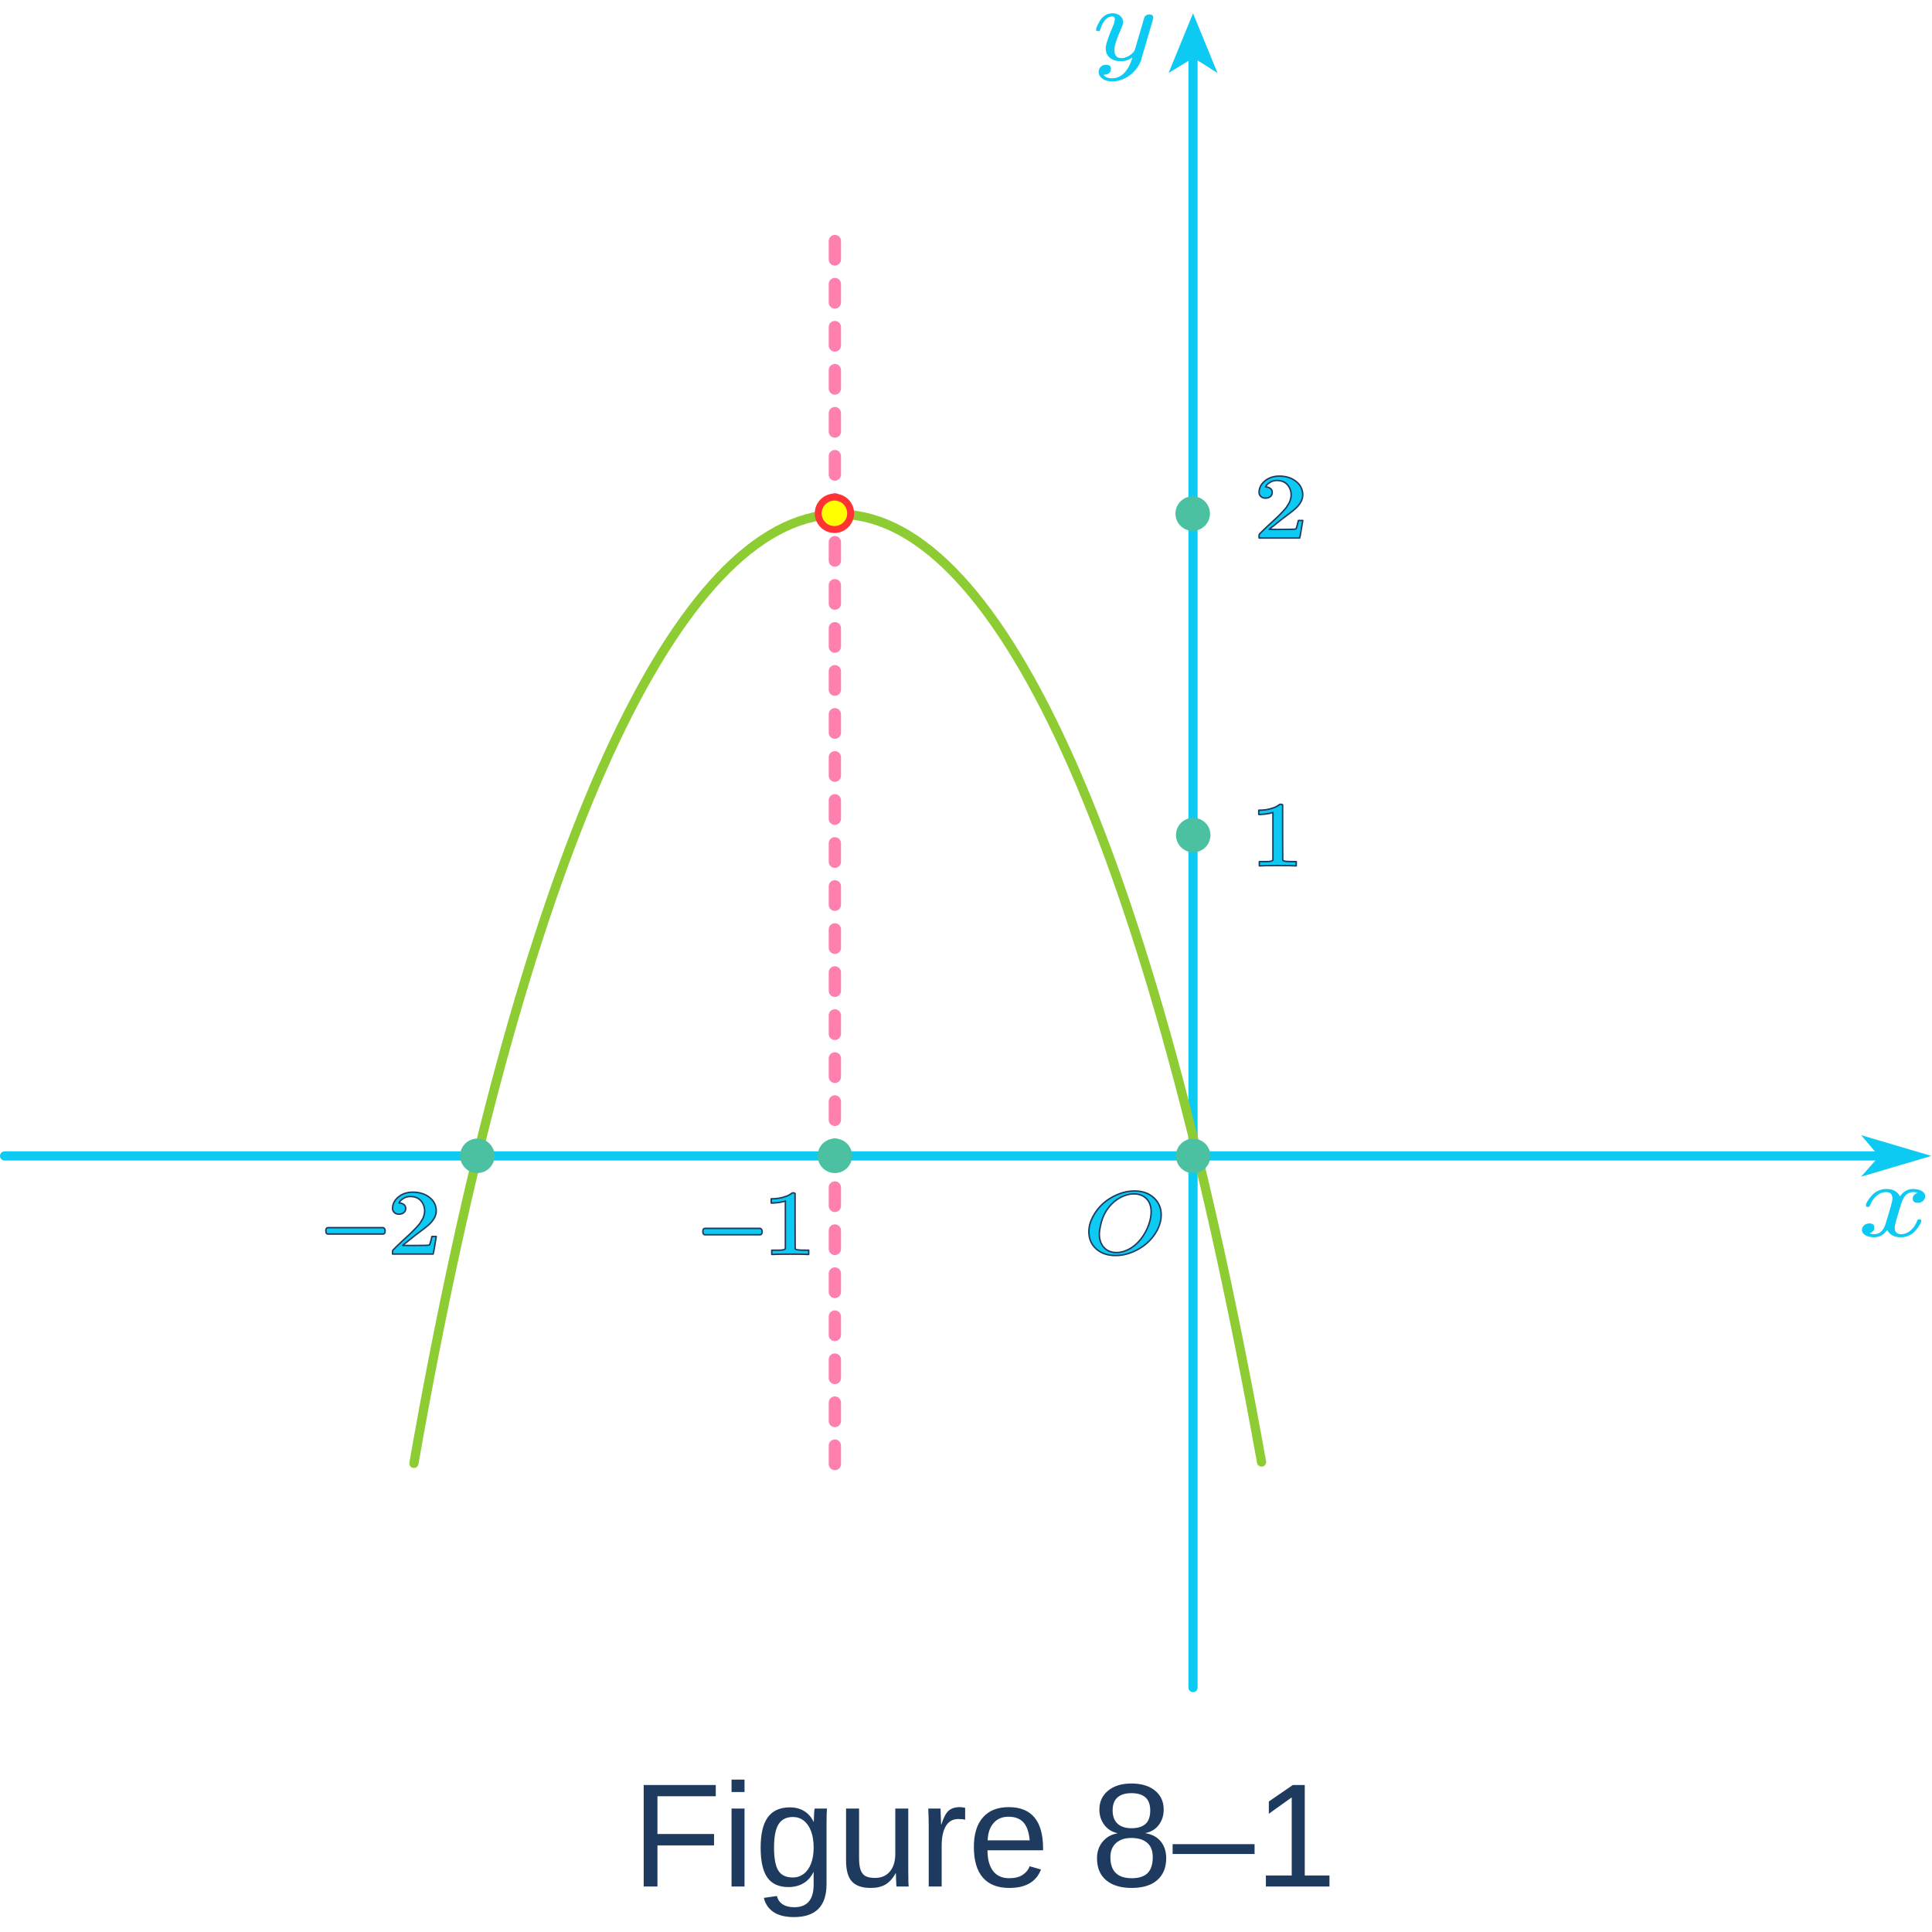
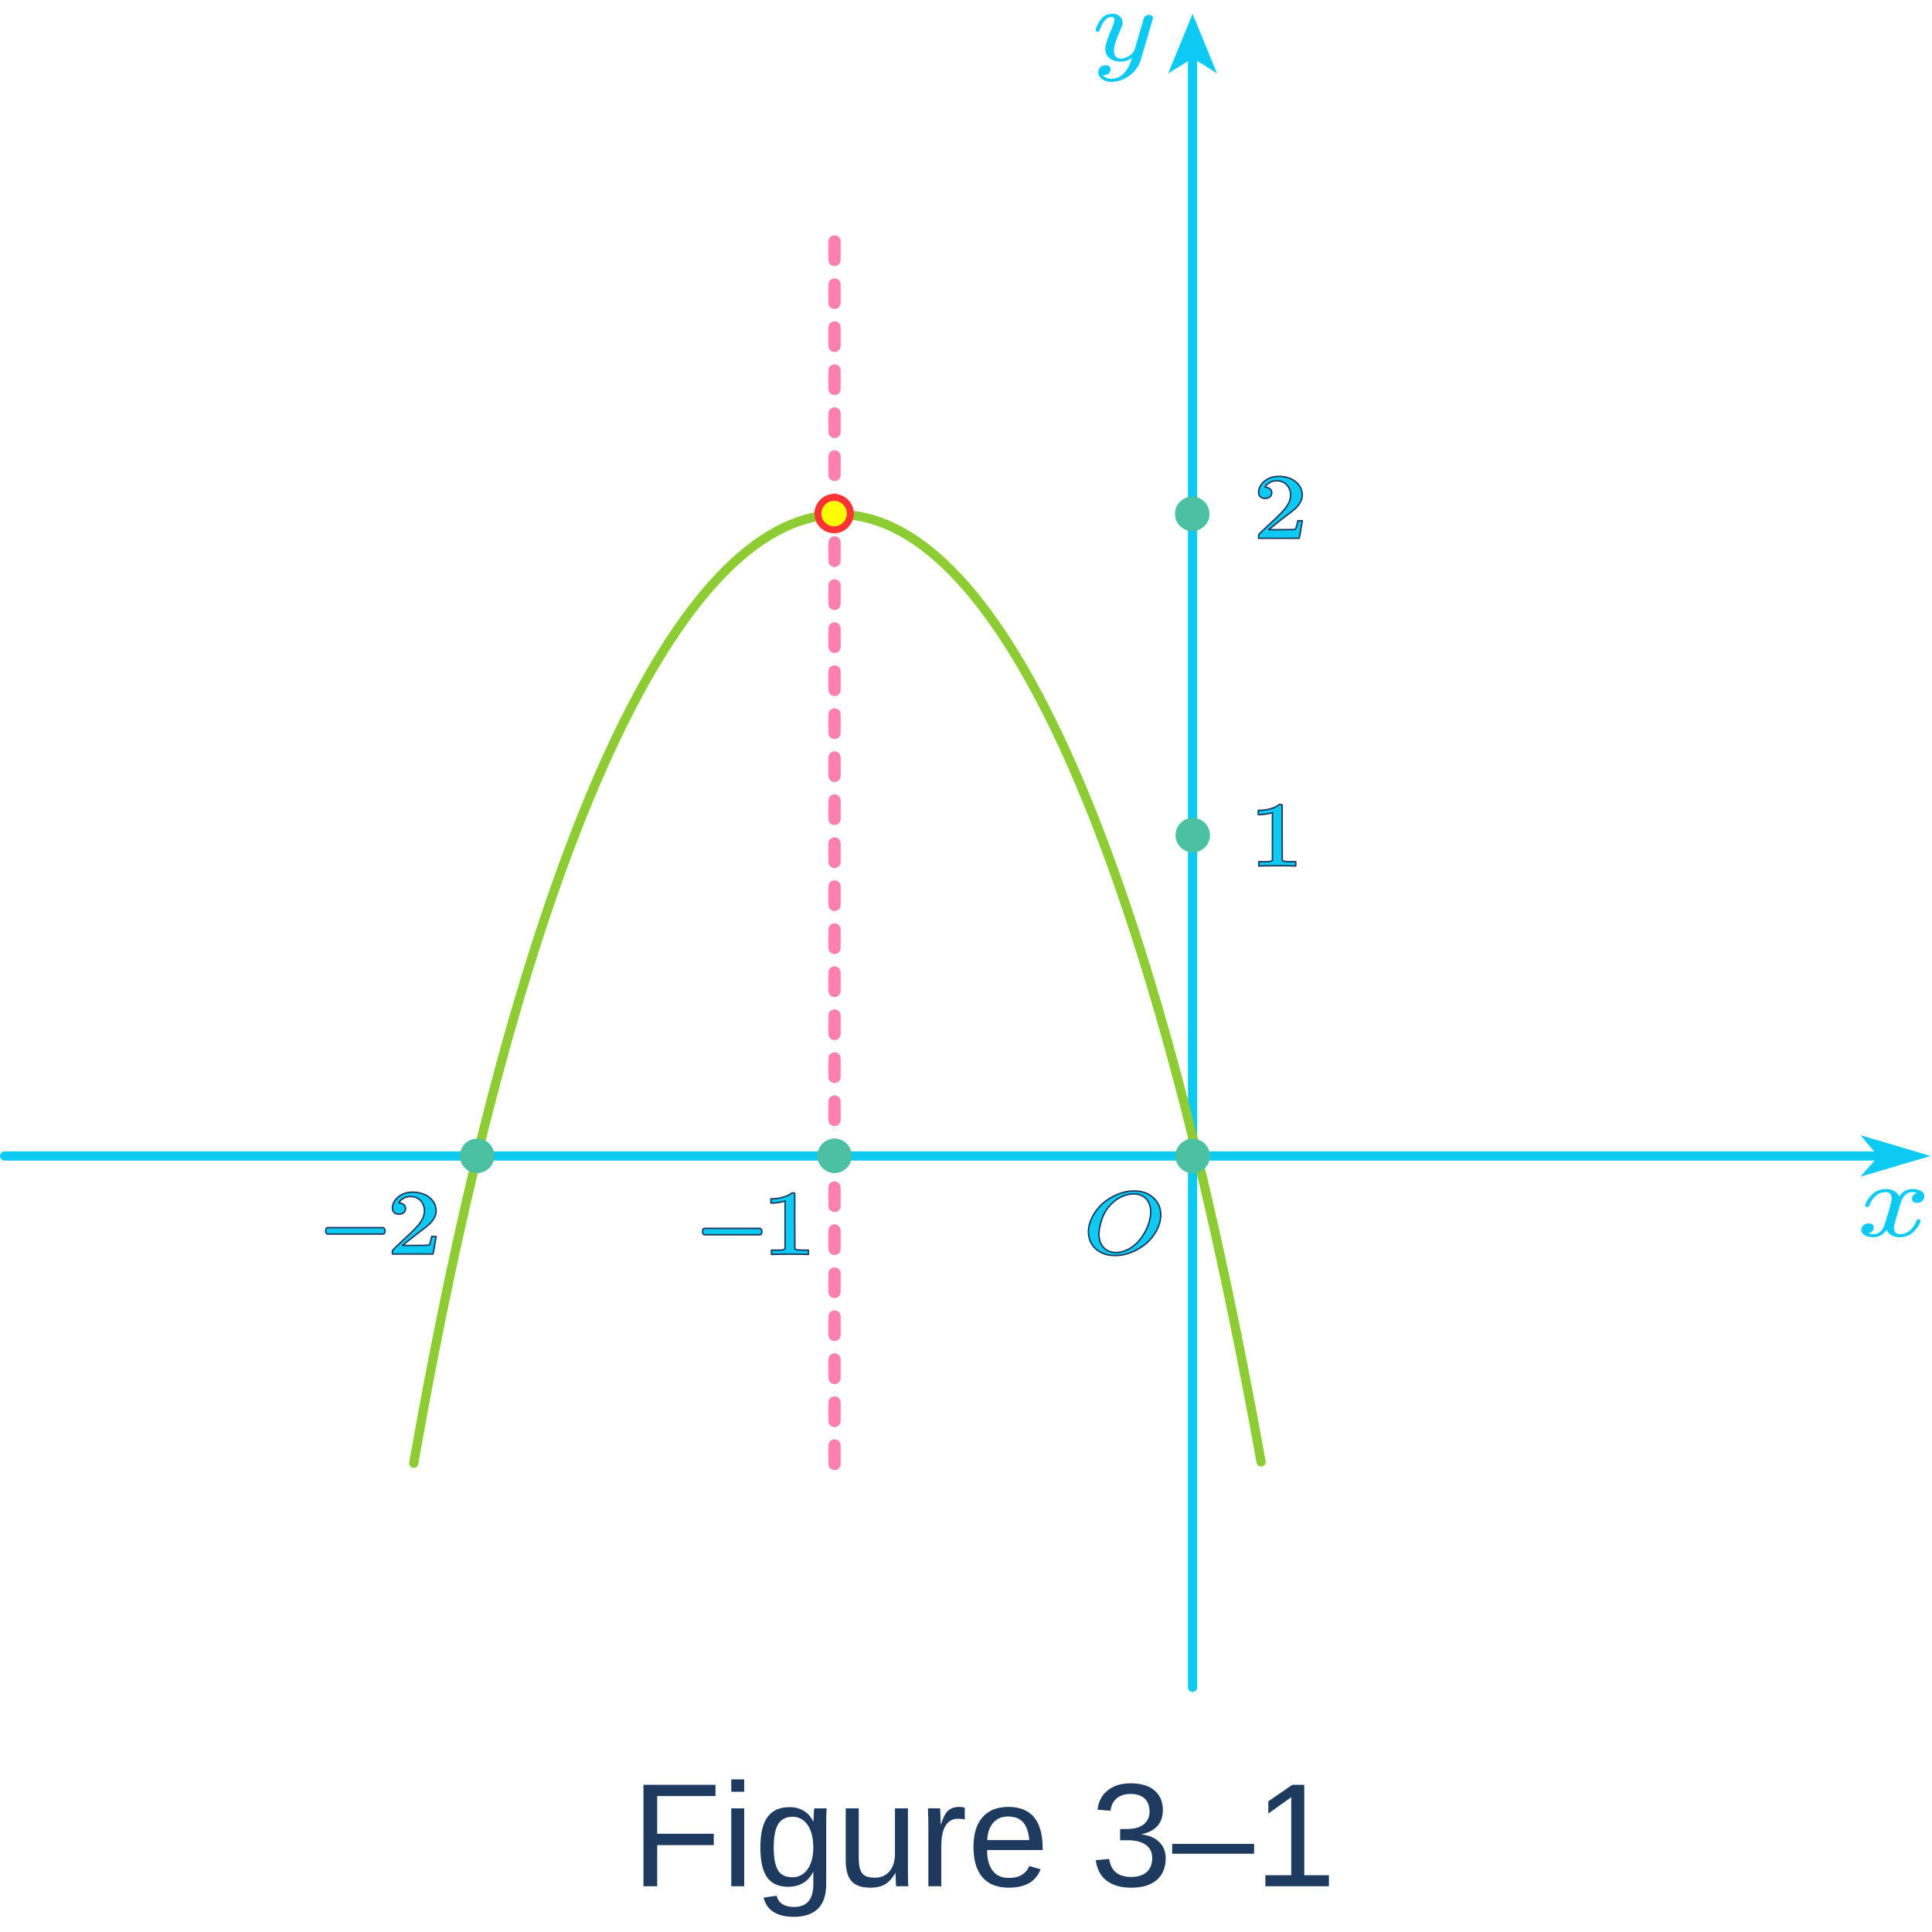
- <svg xmlns="http://www.w3.org/2000/svg" width="256" height="256" viewBox="0 0 1310 1292" version="1.1" xml:space="preserve" style="fill-rule:evenodd;clip-rule:evenodd;stroke-linecap:round;stroke-linejoin:round;stroke-miterlimit:1.5;">
+ <svg xmlns="http://www.w3.org/2000/svg" width="256" height="256" viewBox="0 0 1125 1109" version="1.1" xml:space="preserve" style="fill-rule:evenodd;clip-rule:evenodd;stroke-linecap:round;stroke-linejoin:round;stroke-miterlimit:1.5;">
+   <path id="MJX-3-NCM-I-1D466" d="M647.669,0c-3.25,0 -5.777,1.532 -7.582,4.598c-1.372,2.391 -2.094,4.047 -2.094,4.966c0,0.552 0.361,0.858 1.156,0.858c1.01,0 1.082,-0.367 1.371,-1.287c1.661,-4.844 3.972,-7.295 6.932,-7.295c0.939,-0 1.444,0.551 1.444,1.655c0,0.981 -0.361,2.391 -1.155,4.168c-2.744,6.315 -4.116,10.546 -4.116,12.814c0,4.659 3.394,7.418 8.954,7.418c2.382,0 4.621,-0.735 6.643,-2.207c-2.528,8.093 -6.499,12.139 -11.914,12.139c-2.455,0 -4.116,-0.674 -4.982,-2.023c2.887,-0.123 4.332,-1.288 4.332,-3.495c0,-1.532 -0.939,-2.329 -2.888,-2.329c-2.672,-0 -4.261,1.9 -4.261,4.169c0,3.372 3.611,5.518 7.799,5.518c8.303,0 15.091,-6.499 16.896,-12.507l6.787,-23.175c0.217,-0.674 0.289,-1.165 0.289,-1.471c0,-1.226 -0.794,-1.839 -2.311,-1.839c-1.155,-0 -2.093,0.49 -2.743,1.409c-0.434,1.288 -0.794,2.392 -1.012,3.311l-4.621,15.756c-0.722,2.207 -4.548,4.966 -7.798,4.966c-2.743,0 -4.115,-1.532 -4.115,-4.659c-0,-2.575 1.227,-6.499 3.61,-11.771c0.939,-2.146 1.444,-3.618 1.444,-4.475c0,-3.005 -2.527,-5.212 -6.065,-5.212Z" style="fill:#0dcaf2;fill-rule:nonzero;" />
+   <text x="367.634px" y="1090.35px" style="font-family:'ArialMT', 'Arial', sans-serif;font-size:85.845px;fill:#1e3a5f;">Figure 3–1</text>
+   <path d="M485.949,844.45l0,-722.003" style="fill:none;stroke:#ff7faf;stroke-width:7.15px;stroke-dasharray:10.73,14.31,0,0,0,0;" />
+   <path d="M2.683,665.117l1088.58,0" style="fill:none;stroke:#0dcaf2;stroke-width:5.37px;" />
+   <path d="M694.421,27.208l0,947.339" style="fill:none;stroke:#0dcaf2;stroke-width:5.37px;" />
+   <path d="M694.438,0.021l14.235,34.74l-14.001,-8.881l-14.47,8.881l14.236,-34.74Z" style="fill:#0dcaf2;" />
+   <path d="M1124.21,665.108l-40.914,12.087l10.461,-11.889l-10.461,-12.285l40.914,12.087Z" style="fill:#0dcaf2;" />
+   <path id="MJX-179-TEX-N-32" d="M232.261,699.019c-1.147,0 -2.061,-0.324 -2.74,-0.974c-0.679,-0.649 -1.019,-1.442 -1.019,-2.38c-0,-2.56 1.125,-4.779 3.376,-6.654c2.252,-1.875 5.055,-2.814 8.411,-2.814c3.865,0 7.093,1.011 9.684,3.03c2.591,2.02 3.908,4.635 3.951,7.844c-0,1.552 -0.425,3.03 -1.275,4.437c-0.849,1.406 -1.869,2.633 -3.058,3.678c-1.19,1.046 -2.889,2.381 -5.097,4.003c-1.529,1.119 -3.653,2.777 -6.372,4.978l-3.759,3.029l4.843,0.054c6.668,0 10.215,-0.09 10.64,-0.27c0.297,-0.072 0.807,-1.677 1.529,-4.815l-0,-0.163l2.549,0l-0,0.163c-0.043,0.109 -0.319,1.749 -0.829,4.923c-0.51,3.174 -0.828,4.833 -0.955,4.977l-0,0.162l-23.638,0l-0,-1.677c-0,-0.252 0.127,-0.523 0.382,-0.811c0.255,-0.289 0.892,-0.92 1.911,-1.894c1.232,-1.154 2.294,-2.163 3.186,-3.029c0.382,-0.361 1.104,-1.028 2.166,-2.001c1.062,-0.975 1.784,-1.642 2.167,-2.002c0.382,-0.361 0.997,-0.956 1.847,-1.786c0.85,-0.829 1.444,-1.442 1.784,-1.839c0.34,-0.396 0.828,-0.938 1.465,-1.623c0.638,-0.685 1.084,-1.262 1.339,-1.731c0.255,-0.469 0.573,-0.992 0.955,-1.569c0.383,-0.577 0.658,-1.154 0.828,-1.731c0.17,-0.577 0.319,-1.118 0.447,-1.623c0.127,-0.505 0.19,-1.1 0.19,-1.785c0,-2.273 -0.722,-4.238 -2.165,-5.897c-1.444,-1.659 -3.505,-2.489 -6.181,-2.489c-1.401,0 -2.633,0.307 -3.695,0.92c-1.062,0.613 -1.805,1.208 -2.23,1.785c-0.425,0.577 -0.637,0.92 -0.637,1.029c-0,0.036 0.105,0.054 0.318,0.054c0.764,-0 1.551,0.252 2.357,0.757c0.807,0.505 1.211,1.334 1.211,2.488c-0,0.902 -0.34,1.659 -1.019,2.272c-0.68,0.614 -1.635,0.938 -2.867,0.974Z" style="fill:#0dcaf2;fill-rule:nonzero;stroke:#1e3a5f;stroke-width:0.86px;stroke-linecap:butt;stroke-miterlimit:2;" />
  <g>
-     <path id="MJX-3-NCM-I-1D466" d="M754.465,0c-3.785,0 -6.729,1.785 -8.832,5.356c-1.598,2.786 -2.439,4.714 -2.439,5.785c-0,0.643 0.421,1 1.346,1c1.177,0 1.261,-0.428 1.598,-1.5c1.935,-5.642 4.626,-8.498 8.075,-8.498c1.093,-0 1.682,0.642 1.682,1.928c-0,1.143 -0.421,2.785 -1.346,4.856c-3.196,7.356 -4.794,12.284 -4.794,14.927c-0,5.427 3.953,8.641 10.43,8.641c2.775,0 5.383,-0.857 7.738,-2.571c-2.944,9.427 -7.57,14.141 -13.878,14.141c-2.86,0 -4.795,-0.786 -5.804,-2.357c3.364,-0.143 5.047,-1.5 5.047,-4.071c-0,-1.785 -1.094,-2.714 -3.365,-2.714c-3.112,0 -4.963,2.214 -4.963,4.857c0,3.928 4.206,6.428 9.085,6.428c9.672,-0 17.579,-7.571 19.682,-14.57l7.906,-26.996c0.253,-0.785 0.337,-1.357 0.337,-1.714c-0,-1.428 -0.925,-2.142 -2.692,-2.142c-1.346,-0 -2.439,0.571 -3.196,1.642c-0.505,1.5 -0.925,2.786 -1.178,3.857l-5.383,18.354c-0.841,2.571 -5.299,5.785 -9.084,5.785c-3.196,0 -4.794,-1.785 -4.794,-5.428c-0,-2.999 1.43,-7.57 4.205,-13.712c1.094,-2.5 1.683,-4.214 1.683,-5.213c-0,-3.5 -2.944,-6.071 -7.066,-6.071Z" style="fill:#0dcaf2;fill-rule:nonzero;" />
+     <path id="MJX-36-NCM-N-2212" d="M222.941,706.86l-32.039,0c-0.829,0 -1.243,0.65 -1.243,1.857c-0,1.207 0.414,1.857 1.243,1.857l32.039,-0c0.83,-0 1.244,-0.65 1.244,-1.857c0,-1.114 -0.621,-1.857 -1.244,-1.857Z" style="fill:#0dcaf2;fill-rule:nonzero;stroke:#1e3a5f;stroke-width:0.86px;stroke-linecap:butt;stroke-miterlimit:2;" />
  </g>
-   <g transform="matrix(100,0,0,100,906.331,1270.14)">
-     </g>
-   <text x="428.255px" y="1270.14px" style="font-family:'ArialMT', 'Arial', sans-serif;font-size:100px;fill:#1e3a5f;">Figure 8–1</text>
-   <path d="M-92.62,-1165.14l783.852,0" style="fill:none;stroke:#8dcc33;stroke-width:12.5px;" />
-   <path d="M566.079,983.694l-0,-841.056" style="fill:none;stroke:#ff7faf;stroke-width:8.33px;stroke-dasharray:12.5,16.67,0,0,0,0;" />
-   <path d="M1069.84,-317.633l677.728,-0" style="fill:none;stroke:#0dcaf2;stroke-width:6.25px;" />
-   <path d="M3.125,774.791l1268.08,0" style="fill:none;stroke:#0dcaf2;stroke-width:6.25px;" />
-   <path d="M1408.68,-656.479l0,677.728" style="fill:none;stroke:#0dcaf2;stroke-width:6.25px;" />
-   <path d="M808.927,31.694l0,1103.55" style="fill:none;stroke:#0dcaf2;stroke-width:6.25px;" />
-   <path d="M808.946,0.025l16.583,40.468l-16.31,-10.346l-16.856,10.346l16.583,-40.468Z" style="fill:#0dcaf2;" />
-   <path d="M1309.59,774.78l-47.661,14.08l12.186,-13.849l-12.186,-14.311l47.661,14.08Z" style="fill:#0dcaf2;" />
  <g>
-     <path id="MJX-179-TEX-N-32" d="M270.559,814.283c-1.336,-0 -2.4,-0.378 -3.192,-1.135c-0.791,-0.756 -1.187,-1.68 -1.187,-2.772c-0,-2.983 1.311,-5.567 3.933,-7.752c2.623,-2.184 5.889,-3.277 9.798,-3.277c4.502,0 8.263,1.177 11.281,3.529c3.018,2.353 4.552,5.399 4.602,9.138c-0,1.807 -0.495,3.529 -1.485,5.168c-0.989,1.638 -2.177,3.067 -3.562,4.285c-1.386,1.218 -3.365,2.773 -5.938,4.663c-1.781,1.303 -4.255,3.235 -7.422,5.798l-4.379,3.529l5.641,0.063c7.768,0 11.9,-0.105 12.395,-0.315c0.346,-0.084 0.94,-1.953 1.781,-5.609l-0,-0.189l2.969,0l-0,0.189c-0.05,0.127 -0.371,2.038 -0.965,5.735c-0.594,3.697 -0.965,5.63 -1.113,5.798l-0,0.189l-27.536,0l-0,-1.954c-0,-0.294 0.148,-0.609 0.445,-0.945c0.297,-0.336 1.039,-1.071 2.227,-2.206c1.435,-1.344 2.672,-2.52 3.711,-3.529c0.445,-0.42 1.286,-1.197 2.523,-2.331c1.237,-1.135 2.078,-1.912 2.524,-2.332c0.445,-0.42 1.162,-1.113 2.152,-2.08c0.99,-0.966 1.682,-1.68 2.078,-2.142c0.396,-0.462 0.965,-1.093 1.707,-1.891c0.743,-0.798 1.262,-1.47 1.559,-2.016c0.297,-0.547 0.668,-1.156 1.113,-1.828c0.446,-0.672 0.767,-1.344 0.965,-2.017c0.198,-0.672 0.371,-1.302 0.52,-1.89c0.148,-0.588 0.222,-1.282 0.222,-2.08c0,-2.647 -0.841,-4.936 -2.523,-6.869c-1.682,-1.932 -4.082,-2.899 -7.2,-2.899c-1.632,0 -3.067,0.357 -4.304,1.072c-1.237,0.714 -2.103,1.407 -2.598,2.079c-0.495,0.672 -0.742,1.071 -0.742,1.198c-0,0.042 0.123,0.063 0.371,0.063c0.89,-0 1.806,0.294 2.746,0.882c0.94,0.588 1.41,1.554 1.41,2.899c0,1.05 -0.396,1.932 -1.187,2.646c-0.792,0.715 -1.905,1.093 -3.34,1.135Z" style="fill:#0dcaf2;fill-rule:nonzero;stroke:#1e3a5f;stroke-width:1px;stroke-linecap:butt;stroke-miterlimit:2;" />
+     <path id="MJX-36-NCM-N-22121" d="M442.391,707.272l-32.039,-0c-0.83,-0 -1.244,0.649 -1.244,1.856c-0,1.207 0.414,1.857 1.244,1.857l32.039,0c0.829,0 1.244,-0.65 1.244,-1.857c-0,-1.114 -0.622,-1.856 -1.244,-1.856Z" style="fill:#0dcaf2;fill-rule:nonzero;stroke:#1e3a5f;stroke-width:0.86px;stroke-linecap:butt;stroke-miterlimit:2;" />
+   </g>
+   <g>
+     <path id="MJX-179-TEX-N-31" d="M457.147,691.339l-0.824,0.269c-0.591,0.18 -1.437,0.359 -2.536,0.539c-1.098,0.179 -2.323,0.304 -3.675,0.376l-1.205,0l0,-2.475l1.205,-0c1.985,-0.072 3.824,-0.341 5.514,-0.808c1.69,-0.466 2.873,-0.897 3.55,-1.291c0.675,-0.395 1.267,-0.79 1.774,-1.185c0.085,-0.107 0.339,-0.161 0.761,-0.161c0.38,-0 0.74,0.108 1.077,0.322l0,16.093l0.064,16.146c0.296,0.251 0.549,0.413 0.76,0.485c0.212,0.071 0.719,0.143 1.522,0.215c0.803,0.071 2.113,0.107 3.929,0.107l1.649,0l-0,2.476l-0.697,0c-0.888,-0.107 -4.247,-0.161 -10.079,-0.161c-5.747,-0 -9.064,0.054 -9.952,0.161l-0.76,0l-0,-2.476l4.057,0c0.676,0 1.204,-0.018 1.585,-0.054c0.38,-0.035 0.717,-0.089 1.013,-0.161c0.297,-0.071 0.465,-0.107 0.508,-0.107c0.042,-0 0.169,-0.091 0.38,-0.27c0.211,-0.179 0.338,-0.251 0.38,-0.215l0,-27.825Z" style="fill:#0dcaf2;fill-rule:nonzero;stroke:#1e3a5f;stroke-width:0.86px;stroke-linecap:butt;stroke-miterlimit:2;" />
+   </g>
+   <path id="MJX-179-TEX-N-321" d="M736.636,282.232c-1.146,-0 -2.06,-0.325 -2.74,-0.975c-0.68,-0.649 -1.019,-1.442 -1.019,-2.379c0,-2.561 1.126,-4.779 3.377,-6.655c2.251,-1.876 5.054,-2.813 8.41,-2.813c3.865,0 7.094,1.01 9.685,3.029c2.591,2.02 3.907,4.635 3.95,7.845c0,1.551 -0.425,3.029 -1.274,4.436c-0.85,1.407 -1.869,2.632 -3.058,3.679c-1.19,1.045 -2.889,2.38 -5.098,4.003c-1.529,1.118 -3.652,2.777 -6.371,4.977l-3.759,3.03l4.842,0.054c6.669,-0 10.216,-0.09 10.64,-0.271c0.298,-0.072 0.808,-1.677 1.53,-4.815l-0,-0.162l2.548,-0l0,0.162c-0.043,0.108 -0.319,1.75 -0.828,4.923c-0.51,3.174 -0.828,4.833 -0.956,4.978l-0,0.162l-23.638,-0l0,-1.677c0,-0.253 0.127,-0.523 0.382,-0.812c0.255,-0.288 0.892,-0.919 1.911,-1.893c1.232,-1.154 2.294,-2.164 3.186,-3.03c0.383,-0.36 1.105,-1.027 2.167,-2.001c1.062,-0.974 1.783,-1.641 2.165,-2.002c0.383,-0.36 0.999,-0.955 1.849,-1.785c0.849,-0.83 1.444,-1.443 1.784,-1.839c0.34,-0.398 0.828,-0.938 1.465,-1.624c0.637,-0.685 1.083,-1.261 1.338,-1.731c0.255,-0.469 0.574,-0.992 0.956,-1.568c0.382,-0.577 0.658,-1.155 0.828,-1.732c0.17,-0.577 0.319,-1.118 0.446,-1.622c0.128,-0.506 0.191,-1.101 0.191,-1.786c0,-2.272 -0.722,-4.237 -2.166,-5.897c-1.445,-1.659 -3.505,-2.488 -6.181,-2.488c-1.401,-0 -2.633,0.306 -3.695,0.919c-1.062,0.614 -1.805,1.209 -2.23,1.786c-0.425,0.577 -0.637,0.919 -0.637,1.027c0,0.036 0.106,0.054 0.319,0.054c0.764,0 1.55,0.253 2.357,0.758c0.807,0.505 1.211,1.334 1.211,2.489c-0,0.901 -0.34,1.659 -1.02,2.271c-0.679,0.614 -1.636,0.939 -2.867,0.975Z" style="fill:#0dcaf2;fill-rule:nonzero;stroke:#1e3a5f;stroke-width:0.86px;stroke-linecap:butt;stroke-miterlimit:2;" />
+   <path id="MJX-179-TEX-N-311" d="M740.944,465.156l-0.824,0.269c-0.591,0.179 -1.437,0.358 -2.535,0.538c-1.099,0.179 -2.325,0.305 -3.677,0.377l-1.204,-0l-0,-2.476l1.204,-0c1.987,-0.071 3.825,-0.341 5.515,-0.807c1.69,-0.467 2.873,-0.897 3.55,-1.292c0.676,-0.395 1.268,-0.789 1.774,-1.184c0.085,-0.108 0.338,-0.161 0.761,-0.161c0.38,-0 0.74,0.107 1.078,0.323l-0,16.092l0.063,16.146c0.296,0.251 0.549,0.413 0.761,0.484c0.211,0.072 0.718,0.144 1.521,0.215c0.803,0.072 2.113,0.108 3.93,0.108l1.648,0l0,2.476l-0.698,0c-0.886,-0.108 -4.246,-0.162 -10.078,-0.162c-5.747,0 -9.064,0.054 -9.952,0.162l-0.76,0l-0,-2.476l4.057,0c0.676,0 1.204,-0.018 1.584,-0.054c0.381,-0.036 0.719,-0.09 1.014,-0.161c0.296,-0.072 0.465,-0.108 0.508,-0.108c0.042,-0 0.169,-0.089 0.38,-0.269c0.211,-0.179 0.338,-0.251 0.38,-0.215l0,-27.825Z" style="fill:#0dcaf2;fill-rule:nonzero;stroke:#1e3a5f;stroke-width:0.86px;stroke-linecap:butt;stroke-miterlimit:2;" />
+   <path d="M684.507,478.34c0,-5.54 4.498,-10.037 10.038,-10.037c5.54,-0 10.037,4.497 10.037,10.037c0,5.539 -4.497,10.037 -10.037,10.037c-5.54,-0 -10.038,-4.498 -10.038,-10.037Z" style="fill:#4cc1a1;" />
+   <path d="M475.928,665.043c-0,-5.54 4.497,-10.037 10.037,-10.037c5.539,-0 10.037,4.497 10.037,10.037c-0,5.539 -4.498,10.037 -10.037,10.037c-5.54,-0 -10.037,-4.498 -10.037,-10.037Z" style="fill:#4cc1a1;" />
+   <path d="M684.194,291.224c-0,-5.54 4.497,-10.037 10.037,-10.037c5.539,0 10.037,4.497 10.037,10.037c-0,5.54 -4.498,10.037 -10.037,10.037c-5.54,0 -10.037,-4.497 -10.037,-10.037Z" style="fill:#4cc1a1;" />
+   <path id="MJX-1-NCM-I-1D465" d="M1120.6,688.631c0,-2.853 -3.325,-4.28 -7.021,-4.28c-3.178,-0 -5.691,1.427 -7.613,4.28c-1.552,-2.853 -4.138,-4.28 -7.908,-4.28c-3.621,-0 -6.578,1.427 -8.943,4.218c-1.995,2.419 -3.03,4.218 -3.03,5.397c-0,0.558 0.37,0.868 1.109,0.868c0.665,0 1.108,-0.31 1.257,-0.868c1.403,-3.598 4.507,-7.816 9.46,-7.816c2.439,0 3.621,1.303 3.621,3.846c-0,1.302 -1.33,6.141 -3.918,14.452c-1.255,4.156 -3.473,6.203 -6.651,6.203c-1.035,0 -1.996,-0.186 -2.809,-0.496c1.922,-0.621 2.883,-1.737 2.883,-3.35c0,-1.613 -0.961,-2.419 -2.956,-2.419c-2.439,0 -4.287,1.737 -4.287,3.784c0,2.853 3.474,4.28 7.095,4.28c3.105,-0 5.617,-1.427 7.613,-4.28c1.404,2.853 4.065,4.28 7.908,4.28c3.547,-0 6.504,-1.427 8.869,-4.218c1.996,-2.419 3.03,-4.218 3.03,-5.396c0,-0.559 -0.369,-0.869 -1.108,-0.869c-0.665,0 -1.035,0.31 -1.257,0.869c-1.257,3.535 -4.582,7.815 -9.386,7.815c-2.439,0 -3.696,-1.24 -3.696,-3.784c0,-0.806 0.37,-2.543 1.183,-5.334l2.513,-8.373c1.404,-4.653 3.695,-7.01 6.947,-7.01c1.035,0 1.996,0.187 2.809,0.496c-1.996,0.558 -2.956,1.675 -2.956,3.35c-0,1.612 1.034,2.419 3.03,2.419c2.365,0 4.212,-1.799 4.212,-3.784Z" style="fill:#0dcaf2;fill-rule:nonzero;" />
+   <path d="M734.316,843.265c-138.115,-769.096 -370.22,-701.471 -493.386,0.788" style="fill:none;stroke:#8dcc33;stroke-width:5.37px;stroke-miterlimit:4;" />
+   <g>
    <g>
-       <path id="MJX-36-NCM-N-2212" d="M259.703,823.417l-37.322,0c-0.966,0 -1.449,0.757 -1.449,2.163c-0,1.406 0.483,2.163 1.449,2.163l37.322,-0c0.966,-0 1.449,-0.757 1.449,-2.163c0,-1.298 -0.724,-2.163 -1.449,-2.163Z" style="fill:#0dcaf2;fill-rule:nonzero;stroke:#1e3a5f;stroke-width:1px;stroke-linecap:butt;stroke-miterlimit:2;" />
+       <path id="MJX-45-NCM-I-1D442" d="M673.584,708.359c1.524,-2.948 2.316,-5.897 2.316,-8.897c-0,-4.034 -1.401,-7.346 -4.265,-9.984c-2.863,-2.638 -6.64,-3.983 -11.332,-3.983c-3.229,0 -6.458,0.672 -9.686,2.018c-6.58,2.742 -11.394,7.086 -14.5,12.984c-1.523,2.896 -2.316,5.793 -2.316,8.742c0,4.086 1.401,7.397 4.265,9.984c2.863,2.586 6.641,3.879 11.393,3.879c3.168,0 6.336,-0.672 9.565,-1.966c6.64,-2.741 11.454,-7.035 14.56,-12.777m-3.533,-10.914c-0,6.879 -3.655,13.76 -7.554,17.846c-2.681,2.845 -7.312,6.052 -12.673,6.052c-6.519,0 -9.93,-4.811 -9.93,-10.656c-0,-1.81 0.426,-4.241 1.218,-7.19c1.645,-6.104 5.788,-11.484 11.21,-14.278c2.62,-1.344 5.178,-2.017 7.616,-2.017c6.58,-0 10.113,4.449 10.113,10.243Z" style="fill:#0dcaf2;fill-rule:nonzero;stroke:#1e3a5f;stroke-width:0.86px;stroke-linecap:butt;stroke-miterlimit:2;" />
    </g>
  </g>
-   <g>
-     <g>
-       <path id="MJX-36-NCM-N-22121" d="M515.338,823.896l-37.322,0c-0.966,0 -1.449,0.757 -1.449,2.163c-0,1.406 0.483,2.163 1.449,2.163l37.322,0c0.966,0 1.449,-0.757 1.449,-2.163c0,-1.298 -0.724,-2.163 -1.449,-2.163Z" style="fill:#0dcaf2;fill-rule:nonzero;stroke:#1e3a5f;stroke-width:1px;stroke-linecap:butt;stroke-miterlimit:2;" />
-     </g>
-     <g>
-       <path id="MJX-179-TEX-N-31" d="M532.528,805.336l-0.96,0.314c-0.689,0.209 -1.674,0.418 -2.954,0.627c-1.28,0.209 -2.707,0.355 -4.282,0.439l-1.403,-0l-0,-2.884l1.403,-0c2.313,-0.084 4.455,-0.397 6.424,-0.941c1.969,-0.543 3.347,-1.045 4.135,-1.504c0.787,-0.46 1.476,-0.92 2.067,-1.38c0.099,-0.125 0.394,-0.188 0.886,-0.188c0.443,0 0.862,0.126 1.255,0.376l0,18.746l0.074,18.809c0.345,0.292 0.64,0.48 0.886,0.564c0.246,0.083 0.837,0.167 1.772,0.251c0.936,0.083 2.462,0.125 4.578,0.125l1.92,0l0,2.884l-0.812,0c-1.034,-0.125 -4.947,-0.188 -11.74,-0.188c-6.695,-0 -10.559,0.063 -11.593,0.188l-0.886,0l-0,-2.884l4.726,0c0.787,0 1.403,-0.021 1.846,-0.063c0.443,-0.041 0.836,-0.104 1.181,-0.188c0.345,-0.083 0.541,-0.125 0.591,-0.125c0.049,-0 0.197,-0.105 0.443,-0.314c0.246,-0.209 0.394,-0.292 0.443,-0.25l-0,-32.414Z" style="fill:#0dcaf2;fill-rule:nonzero;stroke:#1e3a5f;stroke-width:1px;stroke-linecap:butt;stroke-miterlimit:2;" />
-     </g>
-   </g>
-   <path id="MJX-179-TEX-N-321" d="M858.103,328.77c-1.336,-0 -2.4,-0.378 -3.192,-1.135c-0.792,-0.756 -1.187,-1.68 -1.187,-2.772c-0,-2.983 1.311,-5.567 3.933,-7.752c2.623,-2.185 5.888,-3.277 9.797,-3.277c4.503,0 8.264,1.177 11.282,3.529c3.018,2.353 4.552,5.399 4.602,9.138c-0,1.807 -0.495,3.529 -1.485,5.168c-0.99,1.638 -2.177,3.066 -3.562,4.285c-1.386,1.218 -3.365,2.773 -5.938,4.663c-1.781,1.303 -4.255,3.235 -7.422,5.798l-4.379,3.529l5.641,0.063c7.768,0 11.9,-0.105 12.394,-0.315c0.347,-0.084 0.941,-1.954 1.782,-5.609l-0,-0.189l2.969,0l-0,0.189c-0.05,0.126 -0.372,2.038 -0.965,5.735c-0.594,3.697 -0.965,5.63 -1.114,5.798l0,0.189l-27.535,-0l-0,-1.954c-0,-0.294 0.148,-0.609 0.445,-0.945c0.297,-0.336 1.039,-1.071 2.226,-2.206c1.435,-1.344 2.672,-2.52 3.711,-3.529c0.446,-0.42 1.287,-1.197 2.524,-2.331c1.237,-1.135 2.078,-1.912 2.523,-2.332c0.446,-0.42 1.163,-1.113 2.153,-2.08c0.989,-0.966 1.682,-1.68 2.078,-2.142c0.396,-0.463 0.965,-1.093 1.707,-1.891c0.742,-0.798 1.262,-1.47 1.559,-2.017c0.297,-0.546 0.668,-1.155 1.113,-1.827c0.445,-0.672 0.767,-1.345 0.965,-2.017c0.198,-0.672 0.371,-1.302 0.519,-1.89c0.149,-0.589 0.223,-1.282 0.223,-2.08c0,-2.647 -0.841,-4.936 -2.523,-6.869c-1.683,-1.933 -4.083,-2.899 -7.2,-2.899c-1.633,0 -3.068,0.357 -4.305,1.071c-1.237,0.715 -2.102,1.408 -2.597,2.08c-0.495,0.672 -0.742,1.071 -0.742,1.197c-0,0.042 0.123,0.063 0.371,0.063c0.89,0 1.806,0.294 2.746,0.883c0.94,0.588 1.41,1.554 1.41,2.899c-0,1.05 -0.396,1.932 -1.188,2.646c-0.791,0.715 -1.905,1.093 -3.339,1.135Z" style="fill:#0dcaf2;fill-rule:nonzero;stroke:#1e3a5f;stroke-width:1px;stroke-linecap:butt;stroke-miterlimit:2;" />
-   <g>
-     <path id="MJX-179-TEX-N-311" d="M863.121,541.857l-0.96,0.313c-0.689,0.209 -1.674,0.418 -2.953,0.627c-1.28,0.209 -2.708,0.356 -4.283,0.439l-1.403,0l0,-2.884l1.403,0c2.314,-0.083 4.455,-0.397 6.424,-0.94c1.969,-0.544 3.347,-1.045 4.135,-1.505c0.788,-0.46 1.477,-0.919 2.067,-1.379c0.099,-0.126 0.394,-0.188 0.886,-0.188c0.443,-0 0.862,0.125 1.256,0.376l-0,18.746l0.074,18.808c0.344,0.293 0.639,0.481 0.886,0.564c0.246,0.084 0.836,0.168 1.772,0.251c0.935,0.084 2.461,0.126 4.578,0.126l1.92,-0l-0,2.884l-0.813,-0c-1.033,-0.126 -4.947,-0.189 -11.74,-0.189c-6.695,0 -10.559,0.063 -11.593,0.189l-0.886,-0l0,-2.884l4.726,-0c0.788,-0 1.403,-0.021 1.846,-0.063c0.443,-0.042 0.837,-0.105 1.181,-0.188c0.345,-0.084 0.542,-0.126 0.591,-0.126c0.049,0 0.197,-0.104 0.443,-0.313c0.246,-0.209 0.394,-0.293 0.443,-0.251l0,-32.413Z" style="fill:#0dcaf2;fill-rule:nonzero;stroke:#1e3a5f;stroke-width:1px;stroke-linecap:butt;stroke-miterlimit:2;" />
-   </g>
-   <path d="M797.378,557.215c0,-6.453 5.239,-11.692 11.693,-11.692c6.453,0 11.692,5.239 11.692,11.692c-0,6.453 -5.239,11.692 -11.692,11.692c-6.454,0 -11.693,-5.239 -11.693,-11.692Z" style="fill:#4cc1a1;" />
-   <path d="M554.405,774.704c-0,-6.453 5.239,-11.692 11.692,-11.692c6.453,-0 11.692,5.239 11.692,11.692c0,6.453 -5.239,11.692 -11.692,11.692c-6.453,-0 -11.692,-5.239 -11.692,-11.692Z" style="fill:#4cc1a1;" />
-   <path d="M797.013,339.245c-0,-6.453 5.239,-11.692 11.692,-11.692c6.453,-0 11.692,5.239 11.692,11.692c-0,6.453 -5.239,11.692 -11.692,11.692c-6.453,0 -11.692,-5.239 -11.692,-11.692Z" style="fill:#4cc1a1;" />
-   <path d="M-113.551,-463.732l264.924,-0" style="fill:none;stroke:#ff822e;stroke-width:6.25px;" />
-   <path d="M149.388,-831.322l-254.083,367.547" style="fill:none;stroke:#0dcaf2;stroke-width:6.25px;" />
-   <path d="M-83.01,-495.143l-19.704,28.503" style="fill:none;stroke:#0dcaf2;stroke-width:6.25px;" />
-   <path d="M501.755,-792.129l783.851,0" style="fill:none;stroke:#9370db;stroke-width:12.5px;" />
-   <g>
-     <path id="MJX-1-NCM-I-1D465" d="M1305.38,802.182c0,-3.324 -3.874,-4.986 -8.179,-4.986c-3.702,0 -6.629,1.662 -8.868,4.986c-1.808,-3.324 -4.821,-4.986 -9.212,-4.986c-4.219,0 -7.663,1.662 -10.418,4.914c-2.324,2.818 -3.53,4.913 -3.53,6.286c0,0.65 0.431,1.012 1.292,1.012c0.775,-0 1.291,-0.362 1.464,-1.012c1.635,-4.191 5.251,-9.104 11.02,-9.104c2.841,-0 4.218,1.517 4.218,4.48c0,1.517 -1.549,7.153 -4.563,16.835c-1.463,4.841 -4.046,7.226 -7.748,7.226c-1.206,-0 -2.325,-0.217 -3.272,-0.578c2.239,-0.723 3.358,-2.023 3.358,-3.902c-0,-1.879 -1.119,-2.818 -3.444,-2.818c-2.841,-0 -4.993,2.023 -4.993,4.408c-0,3.323 4.046,4.985 8.265,4.985c3.616,0 6.543,-1.662 8.868,-4.985c1.635,3.323 4.735,4.985 9.212,4.985c4.132,0 7.576,-1.662 10.331,-4.913c2.325,-2.818 3.53,-4.914 3.53,-6.286c0,-0.651 -0.43,-1.012 -1.291,-1.012c-0.775,-0 -1.206,0.361 -1.464,1.012c-1.464,4.118 -5.338,9.104 -10.934,9.104c-2.841,-0 -4.305,-1.445 -4.305,-4.408c0,-0.939 0.431,-2.962 1.378,-6.214l2.927,-9.754c1.636,-5.42 4.305,-8.165 8.093,-8.165c1.205,-0 2.325,0.217 3.272,0.578c-2.325,0.65 -3.444,1.951 -3.444,3.902c-0,1.878 1.205,2.818 3.53,2.818c2.755,-0 4.907,-2.096 4.907,-4.408Z" style="fill:#0dcaf2;fill-rule:nonzero;" />
-   </g>
-   <path d="M855.4,982.314c-160.889,-895.915 -431.267,-817.139 -574.742,0.918" style="fill:none;stroke:#8dcc33;stroke-width:6.25px;stroke-miterlimit:4;" />
-   <g>
-     <g>
-       <g>
-         <path id="MJX-45-NCM-I-1D442" d="M784.654,825.163c1.775,-3.434 2.697,-6.869 2.697,-10.364c0,-4.7 -1.632,-8.557 -4.968,-11.63c-3.335,-3.073 -7.735,-4.64 -13.2,-4.64c-3.762,-0 -7.523,0.783 -11.284,2.35c-7.665,3.194 -13.272,8.255 -16.891,15.125c-1.774,3.374 -2.697,6.749 -2.697,10.184c0,4.76 1.632,8.617 4.968,11.63c3.335,3.013 7.736,4.519 13.271,4.519c3.691,0 7.381,-0.783 11.143,-2.29c7.735,-3.193 13.342,-8.195 16.961,-14.884m-4.116,-12.714c0,8.014 -4.258,16.029 -8.8,20.789c-3.123,3.314 -8.517,7.05 -14.762,7.05c-7.594,0 -11.568,-5.604 -11.568,-12.413c0,-2.109 0.497,-4.941 1.419,-8.376c1.917,-7.111 6.743,-13.378 13.059,-16.632c3.052,-1.566 6.032,-2.35 8.871,-2.35c7.665,0 11.781,5.183 11.781,11.932Z" style="fill:#0dcaf2;fill-rule:nonzero;stroke:#1e3a5f;stroke-width:1px;stroke-linecap:butt;stroke-miterlimit:2;" />
-       </g>
-     </g>
-   </g>
-   <circle cx="565.794" cy="339.053" r="10.996" style="fill:#ff0;" />
-   <path d="M565.794,352.399c-11.864,-0.226 -17.153,-13.527 -10.296,-21.835c6.482,-7.853 19.007,-5.802 22.715,3.596c3.386,8.58 -2.823,18 -12.075,18.235c-0.115,0.002 -0.229,0.001 -0.344,0.004Zm0,-4.7c0.244,-0.008 3.27,0.12 5.888,-2.318c5.162,-4.806 2.656,-13.405 -4.144,-14.798c-7.1,-1.454 -12.723,6.005 -9.444,12.402c0.73,1.425 1.856,2.633 3.221,3.463c2.132,1.295 4.129,1.242 4.479,1.251Z" style="fill:#f33;" />
-   <path d="M311.973,774.704c-0,-6.453 5.239,-11.692 11.692,-11.692c6.453,-0 11.692,5.239 11.692,11.692c-0,6.453 -5.239,11.692 -11.692,11.692c-6.453,-0 -11.692,-5.239 -11.692,-11.692Z" style="fill:#4cc1a1;" />
-   <path d="M797.335,774.797c-0,-6.453 5.239,-11.692 11.692,-11.692c6.453,-0 11.692,5.239 11.692,11.692c0,6.453 -5.239,11.692 -11.692,11.692c-6.453,0 -11.692,-5.239 -11.692,-11.692Z" style="fill:#4cc1a1;" />
+   <circle cx="485.704" cy="291.059" r="9.439" style="fill:#ff0;" />
+   <path d="M485.704,302.516c-10.184,-0.194 -14.724,-11.612 -8.838,-18.744c5.564,-6.742 16.316,-4.981 19.5,3.087c2.906,7.365 -2.424,15.452 -10.366,15.654c-0.099,0.001 -0.197,0 -0.296,0.003Zm0,-4.035c0.21,-0.007 2.808,0.103 5.055,-1.99c4.431,-4.125 2.28,-11.507 -3.557,-12.703c-6.095,-1.248 -10.922,5.155 -8.108,10.647c0.627,1.223 1.594,2.26 2.765,2.972c1.831,1.112 3.545,1.067 3.845,1.074Z" style="fill:#f33;" />
+   <path d="M267.812,665.043c0,-5.54 4.498,-10.037 10.037,-10.037c5.54,-0 10.037,4.497 10.037,10.037c0,5.539 -4.497,10.037 -10.037,10.037c-5.539,-0 -10.037,-4.498 -10.037,-10.037Z" style="fill:#4cc1a1;" />
+   <path d="M684.47,665.123c0,-5.54 4.498,-10.037 10.037,-10.037c5.54,-0 10.037,4.497 10.037,10.037c0,5.539 -4.497,10.037 -10.037,10.037c-5.539,-0 -10.037,-4.498 -10.037,-10.037Z" style="fill:#4cc1a1;" />
</svg>
